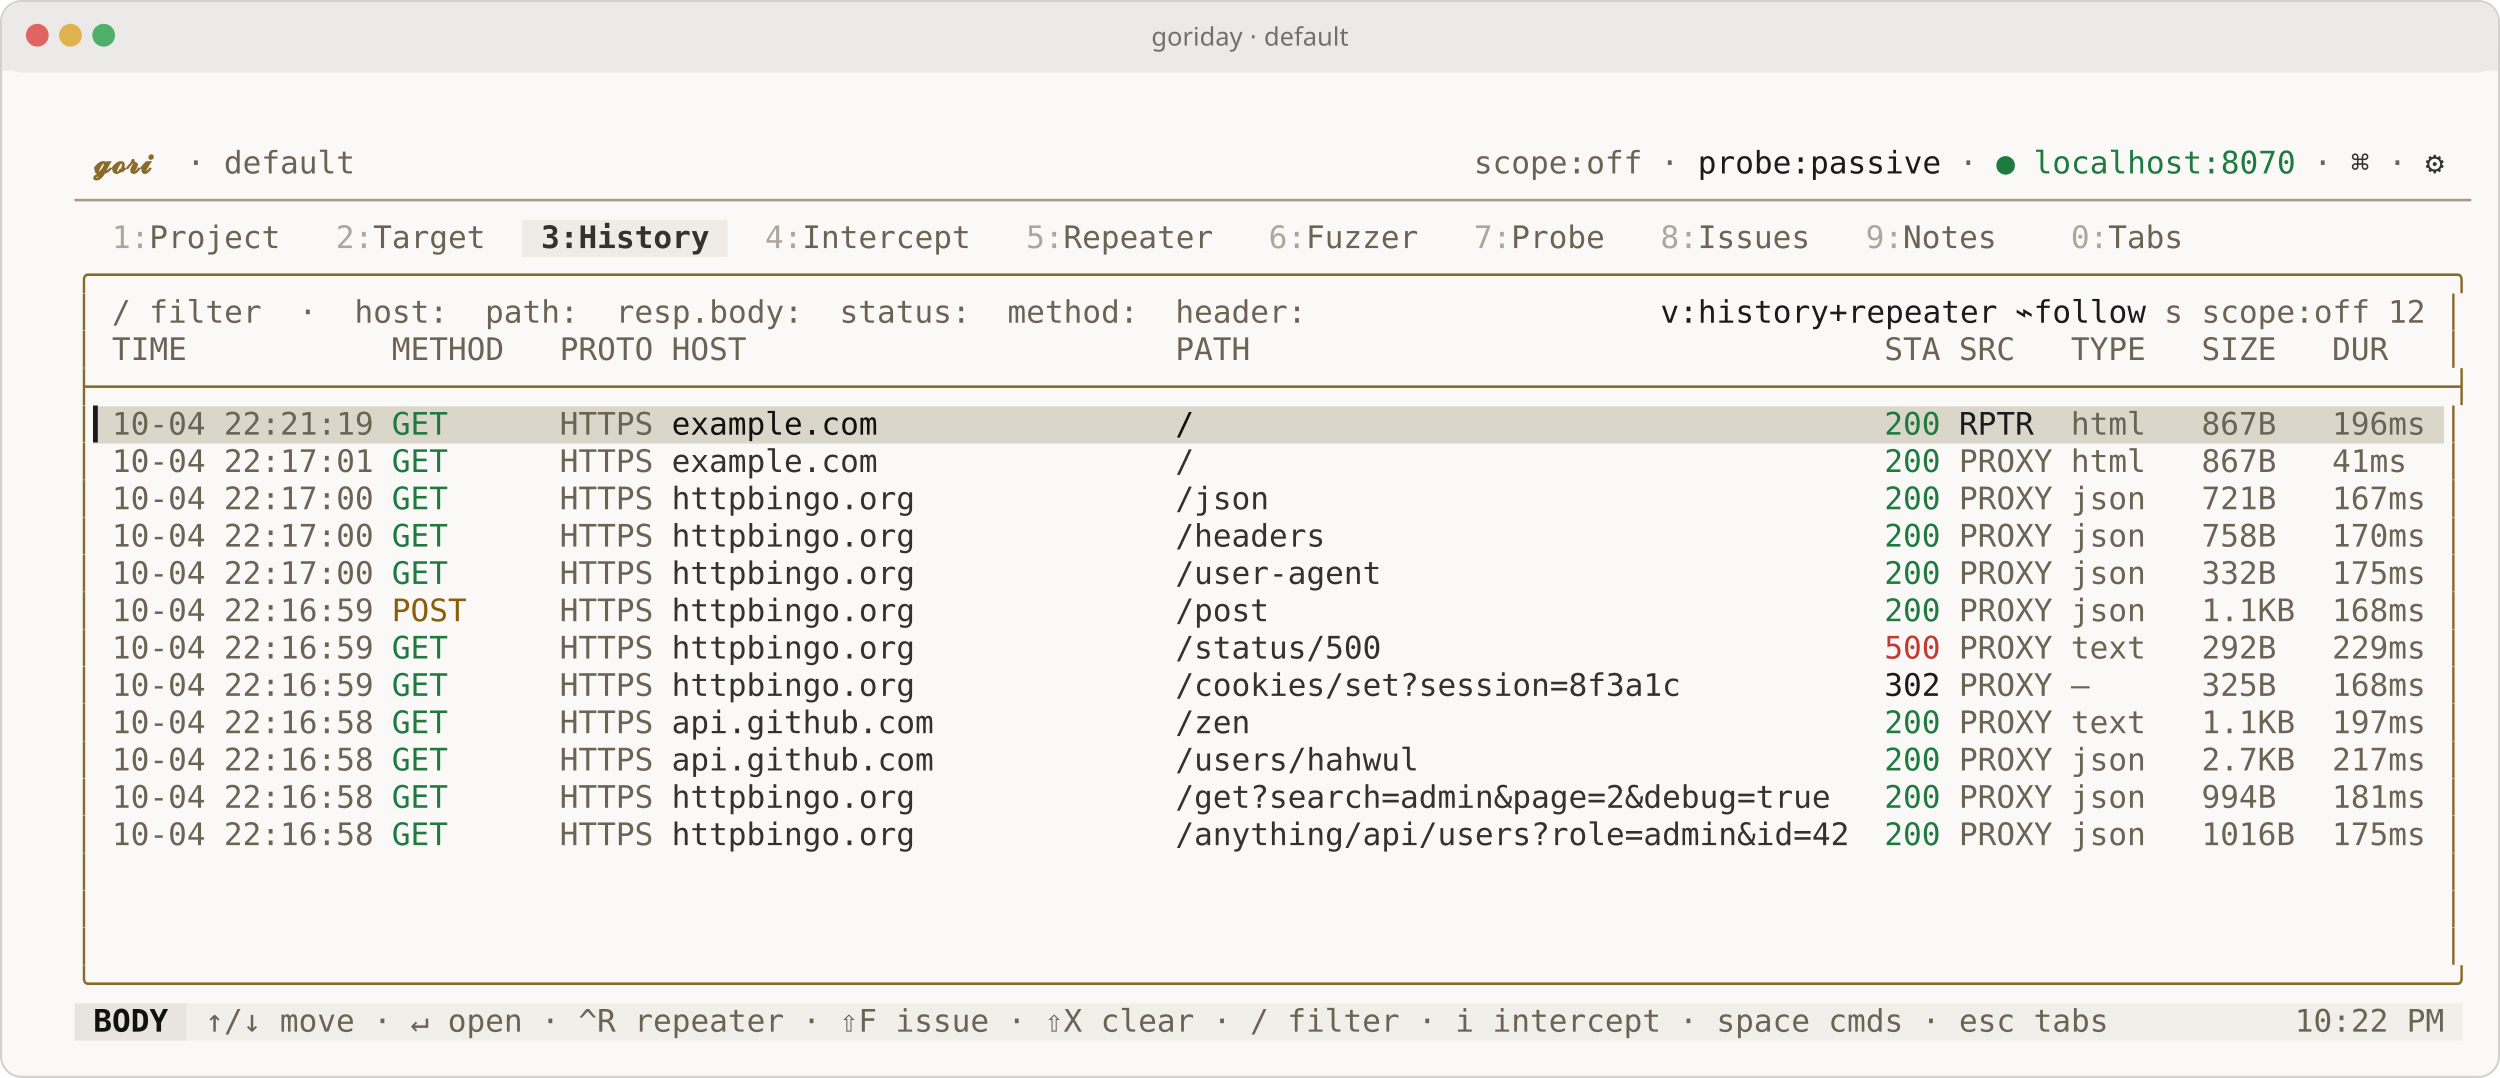
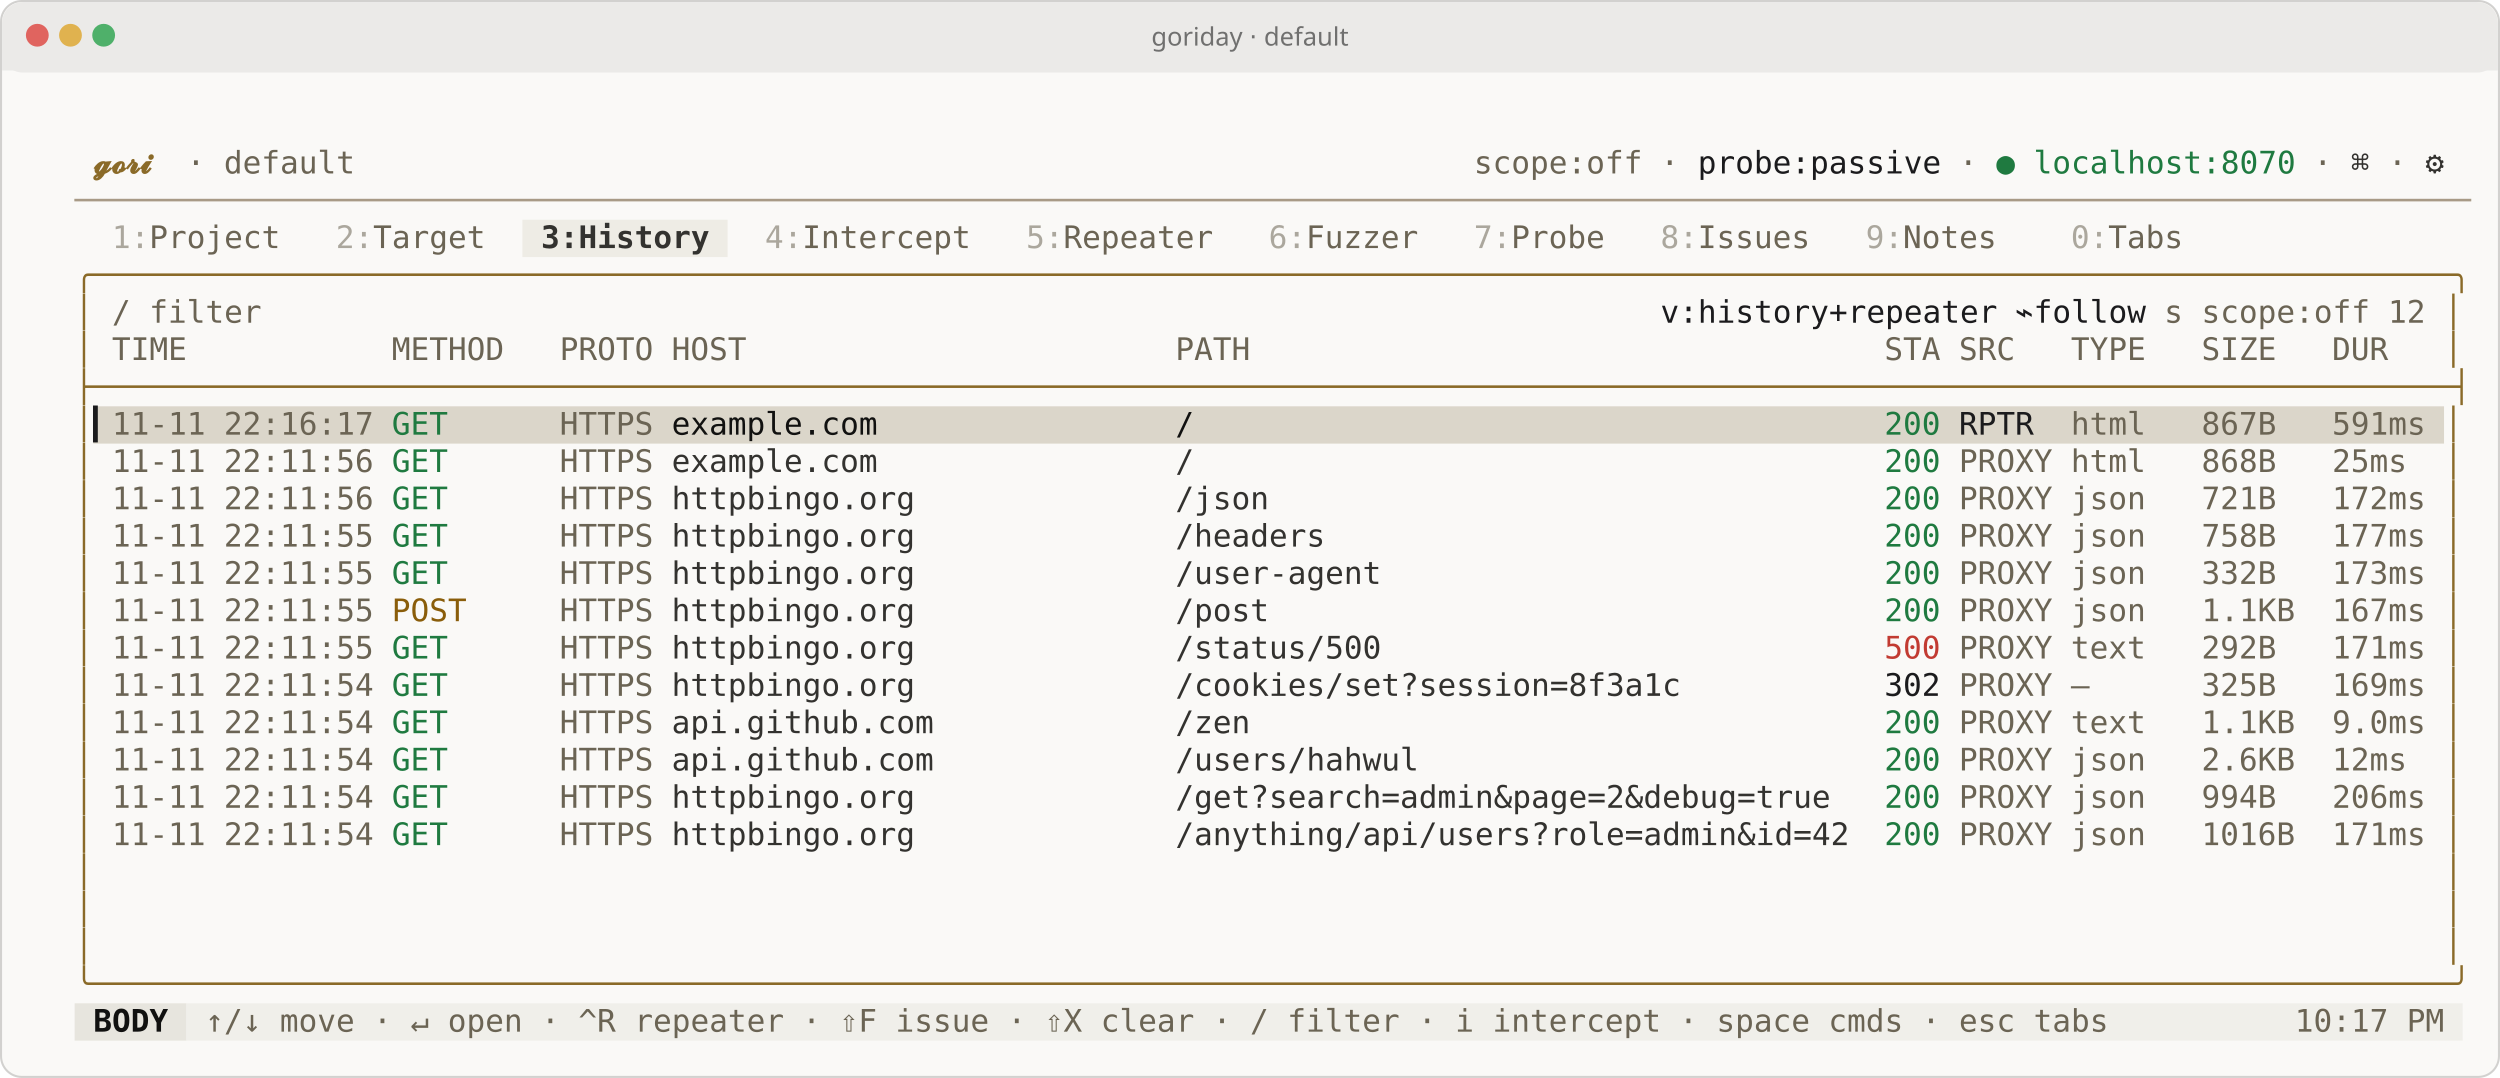
<svg xmlns="http://www.w3.org/2000/svg" width="1206" height="520" viewBox="0 0 1206.0 520.0" font-family="ui-monospace,'SF Mono','JetBrains Mono',Menlo,Consolas,monospace" font-size="15.0px" role="img" aria-label="goriday · default">
  <rect x="0.5" y="0.5" width="1205.0" height="519.0" rx="10" ry="10" fill="#faf9f7" stroke="#d2d1cf" stroke-width="1" />
  <rect x="1" y="1" width="1204.0" height="34.0" rx="10" ry="10" fill="#ebeae8" />
  <rect x="1" y="24.0" width="1204.0" height="10" fill="#ebeae8" />
  <circle cx="18.0" cy="17.0" r="5.5" fill="#e0645f" />
  <circle cx="34.0" cy="17.0" r="5.5" fill="#e0b24f" />
  <circle cx="50.0" cy="17.0" r="5.5" fill="#4fb06a" />
  <text x="603.0" y="22.0" text-anchor="middle" fill="#70706f" font-family="'Apple Symbols','Segoe UI Symbol','Cambria Math','STIX Two Math','Noto Sans Math','DejaVu Sans',ui-monospace,'SF Mono','JetBrains Mono',Menlo,Consolas,monospace" font-size="12.3px">goriday · default</text>
  <rect x="252.00" y="106.00" width="99.00" height="18.00" fill="#eeece5" />
  <rect x="45.00" y="196.00" width="1134.00" height="18.00" fill="#dbd6ca" />
  <rect x="36.00" y="484.00" width="54.00" height="18.00" fill="#e7e5de" />
  <rect x="90.00" y="484.00" width="1098.00" height="18.00" fill="#f0efea" />
  <text x="45.00" y="83.68" textLength="36.00" lengthAdjust="spacingAndGlyphs" fill="#8a6a28" font-weight="700" xml:space="preserve">𝓰𝓸𝓻𝓲</text>
  <text x="90.00" y="83.68" textLength="9.00" lengthAdjust="spacingAndGlyphs" fill="#6b6454" xml:space="preserve">·</text>
  <text x="108.00" y="83.68" textLength="63.00" lengthAdjust="spacingAndGlyphs" fill="#6b6454" xml:space="preserve">default</text>
  <text x="711.00" y="83.68" textLength="81.00" lengthAdjust="spacingAndGlyphs" fill="#6b6454" xml:space="preserve">scope:off</text>
  <text x="801.00" y="83.68" textLength="9.00" lengthAdjust="spacingAndGlyphs" fill="#6b6454" xml:space="preserve">·</text>
  <text x="819.00" y="83.68" textLength="117.00" lengthAdjust="spacingAndGlyphs" fill="#1b1b1d" xml:space="preserve">probe:passive</text>
  <text x="945.00" y="83.68" textLength="9.00" lengthAdjust="spacingAndGlyphs" fill="#6b6454" xml:space="preserve">·</text>
  <text x="963.00" y="83.68" textLength="9.00" lengthAdjust="spacingAndGlyphs" fill="#1f7a40" xml:space="preserve">●</text>
  <text x="981.00" y="83.68" textLength="126.00" lengthAdjust="spacingAndGlyphs" fill="#1f7a40" xml:space="preserve">localhost:8070</text>
  <text x="1116.00" y="83.68" textLength="9.00" lengthAdjust="spacingAndGlyphs" fill="#6b6454" xml:space="preserve">·</text>
  <text x="1134.00" y="83.68" textLength="9.00" lengthAdjust="spacingAndGlyphs" fill="#33322f" xml:space="preserve">⌘</text>
  <text x="1152.00" y="83.68" textLength="9.00" lengthAdjust="spacingAndGlyphs" fill="#6b6454" xml:space="preserve">·</text>
  <text x="1170.00" y="83.68" textLength="9.00" lengthAdjust="spacingAndGlyphs" fill="#33322f" xml:space="preserve">⚙</text>
  <text x="36.00" y="101.68" textLength="1152.00" lengthAdjust="spacingAndGlyphs" fill="#a89a86" xml:space="preserve">────────────────────────────────────────────────────────────────────────────────────────────────────────────────────────────────</text>
  <text x="54.00" y="119.68" textLength="18.00" lengthAdjust="spacingAndGlyphs" fill="#aba79d" xml:space="preserve">1:</text>
  <text x="72.00" y="119.68" textLength="63.00" lengthAdjust="spacingAndGlyphs" fill="#6b6454" xml:space="preserve">Project</text>
  <text x="162.00" y="119.68" textLength="18.00" lengthAdjust="spacingAndGlyphs" fill="#aba79d" xml:space="preserve">2:</text>
  <text x="180.00" y="119.68" textLength="54.00" lengthAdjust="spacingAndGlyphs" fill="#6b6454" xml:space="preserve">Target</text>
  <text x="261.00" y="119.68" textLength="81.00" lengthAdjust="spacingAndGlyphs" fill="#33322f" font-weight="700" xml:space="preserve">3:History</text>
  <text x="369.00" y="119.68" textLength="18.00" lengthAdjust="spacingAndGlyphs" fill="#aba79d" xml:space="preserve">4:</text>
  <text x="387.00" y="119.68" textLength="81.00" lengthAdjust="spacingAndGlyphs" fill="#6b6454" xml:space="preserve">Intercept</text>
  <text x="495.00" y="119.68" textLength="18.00" lengthAdjust="spacingAndGlyphs" fill="#aba79d" xml:space="preserve">5:</text>
  <text x="513.00" y="119.68" textLength="72.00" lengthAdjust="spacingAndGlyphs" fill="#6b6454" xml:space="preserve">Repeater</text>
  <text x="612.00" y="119.68" textLength="18.00" lengthAdjust="spacingAndGlyphs" fill="#aba79d" xml:space="preserve">6:</text>
  <text x="630.00" y="119.68" textLength="54.00" lengthAdjust="spacingAndGlyphs" fill="#6b6454" xml:space="preserve">Fuzzer</text>
  <text x="711.00" y="119.68" textLength="18.00" lengthAdjust="spacingAndGlyphs" fill="#aba79d" xml:space="preserve">7:</text>
  <text x="729.00" y="119.68" textLength="45.00" lengthAdjust="spacingAndGlyphs" fill="#6b6454" xml:space="preserve">Probe</text>
  <text x="801.00" y="119.68" textLength="18.00" lengthAdjust="spacingAndGlyphs" fill="#aba79d" xml:space="preserve">8:</text>
  <text x="819.00" y="119.68" textLength="54.00" lengthAdjust="spacingAndGlyphs" fill="#6b6454" xml:space="preserve">Issues</text>
  <text x="900.00" y="119.68" textLength="18.00" lengthAdjust="spacingAndGlyphs" fill="#aba79d" xml:space="preserve">9:</text>
  <text x="918.00" y="119.68" textLength="45.00" lengthAdjust="spacingAndGlyphs" fill="#6b6454" xml:space="preserve">Notes</text>
  <text x="999.00" y="119.68" textLength="18.00" lengthAdjust="spacingAndGlyphs" fill="#aba79d" xml:space="preserve">0:</text>
  <text x="1017.00" y="119.68" textLength="36.00" lengthAdjust="spacingAndGlyphs" fill="#6b6454" xml:space="preserve">Tabs</text>
  <text x="36.00" y="137.68" textLength="1152.00" lengthAdjust="spacingAndGlyphs" fill="#8a6a28" xml:space="preserve">╭──────────────────────────────────────────────────────────────────────────────────────────────────────────────────────────────╮</text>
  <text x="36.00" y="155.68" textLength="9.00" lengthAdjust="spacingAndGlyphs" fill="#8a6a28" xml:space="preserve">│</text>
  <text x="54.00" y="155.68" textLength="9.00" lengthAdjust="spacingAndGlyphs" fill="#6b6454" xml:space="preserve">/</text>
  <text x="72.00" y="155.68" textLength="54.00" lengthAdjust="spacingAndGlyphs" fill="#6b6454" xml:space="preserve">filter</text>
-   <text x="144.00" y="155.68" textLength="9.00" lengthAdjust="spacingAndGlyphs" fill="#6b6454" xml:space="preserve">·</text>
-   <text x="171.00" y="155.68" textLength="45.00" lengthAdjust="spacingAndGlyphs" fill="#6b6454" xml:space="preserve">host:</text>
-   <text x="234.00" y="155.68" textLength="45.00" lengthAdjust="spacingAndGlyphs" fill="#6b6454" xml:space="preserve">path:</text>
-   <text x="297.00" y="155.68" textLength="90.00" lengthAdjust="spacingAndGlyphs" fill="#6b6454" xml:space="preserve">resp.body:</text>
-   <text x="405.00" y="155.68" textLength="63.00" lengthAdjust="spacingAndGlyphs" fill="#6b6454" xml:space="preserve">status:</text>
-   <text x="486.00" y="155.68" textLength="63.00" lengthAdjust="spacingAndGlyphs" fill="#6b6454" xml:space="preserve">method:</text>
-   <text x="567.00" y="155.68" textLength="63.00" lengthAdjust="spacingAndGlyphs" fill="#6b6454" xml:space="preserve">header:</text>
  <text x="801.00" y="155.68" textLength="162.00" lengthAdjust="spacingAndGlyphs" fill="#1b1b1d" xml:space="preserve">v:history+repeater</text>
  <text x="972.00" y="155.68" textLength="63.00" lengthAdjust="spacingAndGlyphs" fill="#1b1b1d" xml:space="preserve">⌁follow</text>
  <text x="1044.00" y="155.68" textLength="9.00" lengthAdjust="spacingAndGlyphs" fill="#6b6454" xml:space="preserve">s</text>
  <text x="1062.00" y="155.68" textLength="81.00" lengthAdjust="spacingAndGlyphs" fill="#6b6454" xml:space="preserve">scope:off</text>
  <text x="1152.00" y="155.68" textLength="18.00" lengthAdjust="spacingAndGlyphs" fill="#6b6454" xml:space="preserve">12</text>
  <text x="1179.00" y="155.68" textLength="9.00" lengthAdjust="spacingAndGlyphs" fill="#8a6a28" xml:space="preserve">│</text>
  <text x="36.00" y="173.68" textLength="9.00" lengthAdjust="spacingAndGlyphs" fill="#8a6a28" xml:space="preserve">│</text>
  <text x="54.00" y="173.68" textLength="36.00" lengthAdjust="spacingAndGlyphs" fill="#6b6454" xml:space="preserve">TIME</text>
  <text x="189.00" y="173.68" textLength="54.00" lengthAdjust="spacingAndGlyphs" fill="#6b6454" xml:space="preserve">METHOD</text>
  <text x="270.00" y="173.68" textLength="45.00" lengthAdjust="spacingAndGlyphs" fill="#6b6454" xml:space="preserve">PROTO</text>
  <text x="324.00" y="173.68" textLength="36.00" lengthAdjust="spacingAndGlyphs" fill="#6b6454" xml:space="preserve">HOST</text>
  <text x="567.00" y="173.68" textLength="36.00" lengthAdjust="spacingAndGlyphs" fill="#6b6454" xml:space="preserve">PATH</text>
  <text x="909.00" y="173.68" textLength="27.00" lengthAdjust="spacingAndGlyphs" fill="#6b6454" xml:space="preserve">STA</text>
  <text x="945.00" y="173.68" textLength="27.00" lengthAdjust="spacingAndGlyphs" fill="#6b6454" xml:space="preserve">SRC</text>
  <text x="999.00" y="173.68" textLength="36.00" lengthAdjust="spacingAndGlyphs" fill="#6b6454" xml:space="preserve">TYPE</text>
  <text x="1062.00" y="173.68" textLength="36.00" lengthAdjust="spacingAndGlyphs" fill="#6b6454" xml:space="preserve">SIZE</text>
  <text x="1125.00" y="173.68" textLength="27.00" lengthAdjust="spacingAndGlyphs" fill="#6b6454" xml:space="preserve">DUR</text>
  <text x="1179.00" y="173.68" textLength="9.00" lengthAdjust="spacingAndGlyphs" fill="#8a6a28" xml:space="preserve">│</text>
  <text x="36.00" y="191.68" textLength="1152.00" lengthAdjust="spacingAndGlyphs" fill="#8a6a28" xml:space="preserve">├──────────────────────────────────────────────────────────────────────────────────────────────────────────────────────────────┤</text>
  <text x="36.00" y="209.68" textLength="9.00" lengthAdjust="spacingAndGlyphs" fill="#8a6a28" xml:space="preserve">│</text>
  <text x="45.00" y="209.68" textLength="9.00" lengthAdjust="spacingAndGlyphs" fill="#1b1b1d" xml:space="preserve">▎</text>
-   <text x="54.00" y="209.68" textLength="45.00" lengthAdjust="spacingAndGlyphs" fill="#6b6454" xml:space="preserve">10-04</text>
-   <text x="108.00" y="209.68" textLength="72.00" lengthAdjust="spacingAndGlyphs" fill="#6b6454" xml:space="preserve">22:21:19</text>
+   <text x="54.00" y="209.68" textLength="45.00" lengthAdjust="spacingAndGlyphs" fill="#6b6454" xml:space="preserve">11-11</text>
+   <text x="108.00" y="209.68" textLength="72.00" lengthAdjust="spacingAndGlyphs" fill="#6b6454" xml:space="preserve">22:16:17</text>
  <text x="189.00" y="209.68" textLength="27.00" lengthAdjust="spacingAndGlyphs" fill="#1f7a40" xml:space="preserve">GET</text>
  <text x="270.00" y="209.68" textLength="45.00" lengthAdjust="spacingAndGlyphs" fill="#6b6454" xml:space="preserve">HTTPS</text>
  <text x="324.00" y="209.68" textLength="99.00" lengthAdjust="spacingAndGlyphs" fill="#111110" xml:space="preserve">example.com</text>
  <text x="567.00" y="209.68" textLength="9.00" lengthAdjust="spacingAndGlyphs" fill="#111110" xml:space="preserve">/</text>
  <text x="909.00" y="209.68" textLength="27.00" lengthAdjust="spacingAndGlyphs" fill="#1f7a40" xml:space="preserve">200</text>
  <text x="945.00" y="209.68" textLength="36.00" lengthAdjust="spacingAndGlyphs" fill="#1b1b1d" xml:space="preserve">RPTR</text>
  <text x="999.00" y="209.68" textLength="36.00" lengthAdjust="spacingAndGlyphs" fill="#6b6454" xml:space="preserve">html</text>
  <text x="1062.00" y="209.68" textLength="36.00" lengthAdjust="spacingAndGlyphs" fill="#6b6454" xml:space="preserve">867B</text>
-   <text x="1125.00" y="209.68" textLength="45.00" lengthAdjust="spacingAndGlyphs" fill="#6b6454" xml:space="preserve">196ms</text>
+   <text x="1125.00" y="209.68" textLength="45.00" lengthAdjust="spacingAndGlyphs" fill="#6b6454" xml:space="preserve">591ms</text>
  <text x="1179.00" y="209.68" textLength="9.00" lengthAdjust="spacingAndGlyphs" fill="#8a6a28" xml:space="preserve">│</text>
  <text x="36.00" y="227.68" textLength="9.00" lengthAdjust="spacingAndGlyphs" fill="#8a6a28" xml:space="preserve">│</text>
-   <text x="54.00" y="227.68" textLength="45.00" lengthAdjust="spacingAndGlyphs" fill="#6b6454" xml:space="preserve">10-04</text>
-   <text x="108.00" y="227.68" textLength="72.00" lengthAdjust="spacingAndGlyphs" fill="#6b6454" xml:space="preserve">22:17:01</text>
+   <text x="54.00" y="227.68" textLength="45.00" lengthAdjust="spacingAndGlyphs" fill="#6b6454" xml:space="preserve">11-11</text>
+   <text x="108.00" y="227.68" textLength="72.00" lengthAdjust="spacingAndGlyphs" fill="#6b6454" xml:space="preserve">22:11:56</text>
  <text x="189.00" y="227.68" textLength="27.00" lengthAdjust="spacingAndGlyphs" fill="#1f7a40" xml:space="preserve">GET</text>
  <text x="270.00" y="227.68" textLength="45.00" lengthAdjust="spacingAndGlyphs" fill="#6b6454" xml:space="preserve">HTTPS</text>
  <text x="324.00" y="227.68" textLength="99.00" lengthAdjust="spacingAndGlyphs" fill="#33322f" xml:space="preserve">example.com</text>
  <text x="567.00" y="227.68" textLength="9.00" lengthAdjust="spacingAndGlyphs" fill="#33322f" xml:space="preserve">/</text>
  <text x="909.00" y="227.68" textLength="27.00" lengthAdjust="spacingAndGlyphs" fill="#1f7a40" xml:space="preserve">200</text>
  <text x="945.00" y="227.68" textLength="45.00" lengthAdjust="spacingAndGlyphs" fill="#6b6454" xml:space="preserve">PROXY</text>
  <text x="999.00" y="227.68" textLength="36.00" lengthAdjust="spacingAndGlyphs" fill="#6b6454" xml:space="preserve">html</text>
-   <text x="1062.00" y="227.68" textLength="36.00" lengthAdjust="spacingAndGlyphs" fill="#6b6454" xml:space="preserve">867B</text>
-   <text x="1125.00" y="227.68" textLength="36.00" lengthAdjust="spacingAndGlyphs" fill="#6b6454" xml:space="preserve">41ms</text>
+   <text x="1062.00" y="227.68" textLength="36.00" lengthAdjust="spacingAndGlyphs" fill="#6b6454" xml:space="preserve">868B</text>
+   <text x="1125.00" y="227.68" textLength="36.00" lengthAdjust="spacingAndGlyphs" fill="#6b6454" xml:space="preserve">25ms</text>
  <text x="1179.00" y="227.68" textLength="9.00" lengthAdjust="spacingAndGlyphs" fill="#8a6a28" xml:space="preserve">│</text>
  <text x="36.00" y="245.68" textLength="9.00" lengthAdjust="spacingAndGlyphs" fill="#8a6a28" xml:space="preserve">│</text>
-   <text x="54.00" y="245.68" textLength="45.00" lengthAdjust="spacingAndGlyphs" fill="#6b6454" xml:space="preserve">10-04</text>
-   <text x="108.00" y="245.68" textLength="72.00" lengthAdjust="spacingAndGlyphs" fill="#6b6454" xml:space="preserve">22:17:00</text>
+   <text x="54.00" y="245.68" textLength="45.00" lengthAdjust="spacingAndGlyphs" fill="#6b6454" xml:space="preserve">11-11</text>
+   <text x="108.00" y="245.68" textLength="72.00" lengthAdjust="spacingAndGlyphs" fill="#6b6454" xml:space="preserve">22:11:56</text>
  <text x="189.00" y="245.68" textLength="27.00" lengthAdjust="spacingAndGlyphs" fill="#1f7a40" xml:space="preserve">GET</text>
  <text x="270.00" y="245.68" textLength="45.00" lengthAdjust="spacingAndGlyphs" fill="#6b6454" xml:space="preserve">HTTPS</text>
  <text x="324.00" y="245.68" textLength="117.00" lengthAdjust="spacingAndGlyphs" fill="#33322f" xml:space="preserve">httpbingo.org</text>
  <text x="567.00" y="245.68" textLength="45.00" lengthAdjust="spacingAndGlyphs" fill="#33322f" xml:space="preserve">/json</text>
  <text x="909.00" y="245.68" textLength="27.00" lengthAdjust="spacingAndGlyphs" fill="#1f7a40" xml:space="preserve">200</text>
  <text x="945.00" y="245.68" textLength="45.00" lengthAdjust="spacingAndGlyphs" fill="#6b6454" xml:space="preserve">PROXY</text>
  <text x="999.00" y="245.68" textLength="36.00" lengthAdjust="spacingAndGlyphs" fill="#6b6454" xml:space="preserve">json</text>
  <text x="1062.00" y="245.68" textLength="36.00" lengthAdjust="spacingAndGlyphs" fill="#6b6454" xml:space="preserve">721B</text>
-   <text x="1125.00" y="245.68" textLength="45.00" lengthAdjust="spacingAndGlyphs" fill="#6b6454" xml:space="preserve">167ms</text>
+   <text x="1125.00" y="245.68" textLength="45.00" lengthAdjust="spacingAndGlyphs" fill="#6b6454" xml:space="preserve">172ms</text>
  <text x="1179.00" y="245.68" textLength="9.00" lengthAdjust="spacingAndGlyphs" fill="#8a6a28" xml:space="preserve">│</text>
  <text x="36.00" y="263.68" textLength="9.00" lengthAdjust="spacingAndGlyphs" fill="#8a6a28" xml:space="preserve">│</text>
-   <text x="54.00" y="263.68" textLength="45.00" lengthAdjust="spacingAndGlyphs" fill="#6b6454" xml:space="preserve">10-04</text>
-   <text x="108.00" y="263.68" textLength="72.00" lengthAdjust="spacingAndGlyphs" fill="#6b6454" xml:space="preserve">22:17:00</text>
+   <text x="54.00" y="263.68" textLength="45.00" lengthAdjust="spacingAndGlyphs" fill="#6b6454" xml:space="preserve">11-11</text>
+   <text x="108.00" y="263.68" textLength="72.00" lengthAdjust="spacingAndGlyphs" fill="#6b6454" xml:space="preserve">22:11:55</text>
  <text x="189.00" y="263.68" textLength="27.00" lengthAdjust="spacingAndGlyphs" fill="#1f7a40" xml:space="preserve">GET</text>
  <text x="270.00" y="263.68" textLength="45.00" lengthAdjust="spacingAndGlyphs" fill="#6b6454" xml:space="preserve">HTTPS</text>
  <text x="324.00" y="263.68" textLength="117.00" lengthAdjust="spacingAndGlyphs" fill="#33322f" xml:space="preserve">httpbingo.org</text>
  <text x="567.00" y="263.68" textLength="72.00" lengthAdjust="spacingAndGlyphs" fill="#33322f" xml:space="preserve">/headers</text>
  <text x="909.00" y="263.68" textLength="27.00" lengthAdjust="spacingAndGlyphs" fill="#1f7a40" xml:space="preserve">200</text>
  <text x="945.00" y="263.68" textLength="45.00" lengthAdjust="spacingAndGlyphs" fill="#6b6454" xml:space="preserve">PROXY</text>
  <text x="999.00" y="263.68" textLength="36.00" lengthAdjust="spacingAndGlyphs" fill="#6b6454" xml:space="preserve">json</text>
  <text x="1062.00" y="263.68" textLength="36.00" lengthAdjust="spacingAndGlyphs" fill="#6b6454" xml:space="preserve">758B</text>
-   <text x="1125.00" y="263.68" textLength="45.00" lengthAdjust="spacingAndGlyphs" fill="#6b6454" xml:space="preserve">170ms</text>
+   <text x="1125.00" y="263.68" textLength="45.00" lengthAdjust="spacingAndGlyphs" fill="#6b6454" xml:space="preserve">177ms</text>
  <text x="1179.00" y="263.68" textLength="9.00" lengthAdjust="spacingAndGlyphs" fill="#8a6a28" xml:space="preserve">│</text>
  <text x="36.00" y="281.68" textLength="9.00" lengthAdjust="spacingAndGlyphs" fill="#8a6a28" xml:space="preserve">│</text>
-   <text x="54.00" y="281.68" textLength="45.00" lengthAdjust="spacingAndGlyphs" fill="#6b6454" xml:space="preserve">10-04</text>
-   <text x="108.00" y="281.68" textLength="72.00" lengthAdjust="spacingAndGlyphs" fill="#6b6454" xml:space="preserve">22:17:00</text>
+   <text x="54.00" y="281.68" textLength="45.00" lengthAdjust="spacingAndGlyphs" fill="#6b6454" xml:space="preserve">11-11</text>
+   <text x="108.00" y="281.68" textLength="72.00" lengthAdjust="spacingAndGlyphs" fill="#6b6454" xml:space="preserve">22:11:55</text>
  <text x="189.00" y="281.68" textLength="27.00" lengthAdjust="spacingAndGlyphs" fill="#1f7a40" xml:space="preserve">GET</text>
  <text x="270.00" y="281.68" textLength="45.00" lengthAdjust="spacingAndGlyphs" fill="#6b6454" xml:space="preserve">HTTPS</text>
  <text x="324.00" y="281.68" textLength="117.00" lengthAdjust="spacingAndGlyphs" fill="#33322f" xml:space="preserve">httpbingo.org</text>
  <text x="567.00" y="281.68" textLength="99.00" lengthAdjust="spacingAndGlyphs" fill="#33322f" xml:space="preserve">/user-agent</text>
  <text x="909.00" y="281.68" textLength="27.00" lengthAdjust="spacingAndGlyphs" fill="#1f7a40" xml:space="preserve">200</text>
  <text x="945.00" y="281.68" textLength="45.00" lengthAdjust="spacingAndGlyphs" fill="#6b6454" xml:space="preserve">PROXY</text>
  <text x="999.00" y="281.68" textLength="36.00" lengthAdjust="spacingAndGlyphs" fill="#6b6454" xml:space="preserve">json</text>
  <text x="1062.00" y="281.68" textLength="36.00" lengthAdjust="spacingAndGlyphs" fill="#6b6454" xml:space="preserve">332B</text>
-   <text x="1125.00" y="281.68" textLength="45.00" lengthAdjust="spacingAndGlyphs" fill="#6b6454" xml:space="preserve">175ms</text>
+   <text x="1125.00" y="281.68" textLength="45.00" lengthAdjust="spacingAndGlyphs" fill="#6b6454" xml:space="preserve">173ms</text>
  <text x="1179.00" y="281.68" textLength="9.00" lengthAdjust="spacingAndGlyphs" fill="#8a6a28" xml:space="preserve">│</text>
  <text x="36.00" y="299.68" textLength="9.00" lengthAdjust="spacingAndGlyphs" fill="#8a6a28" xml:space="preserve">│</text>
-   <text x="54.00" y="299.68" textLength="45.00" lengthAdjust="spacingAndGlyphs" fill="#6b6454" xml:space="preserve">10-04</text>
-   <text x="108.00" y="299.68" textLength="72.00" lengthAdjust="spacingAndGlyphs" fill="#6b6454" xml:space="preserve">22:16:59</text>
+   <text x="54.00" y="299.68" textLength="45.00" lengthAdjust="spacingAndGlyphs" fill="#6b6454" xml:space="preserve">11-11</text>
+   <text x="108.00" y="299.68" textLength="72.00" lengthAdjust="spacingAndGlyphs" fill="#6b6454" xml:space="preserve">22:11:55</text>
  <text x="189.00" y="299.68" textLength="36.00" lengthAdjust="spacingAndGlyphs" fill="#8a5d0a" xml:space="preserve">POST</text>
  <text x="270.00" y="299.68" textLength="45.00" lengthAdjust="spacingAndGlyphs" fill="#6b6454" xml:space="preserve">HTTPS</text>
  <text x="324.00" y="299.68" textLength="117.00" lengthAdjust="spacingAndGlyphs" fill="#33322f" xml:space="preserve">httpbingo.org</text>
  <text x="567.00" y="299.68" textLength="45.00" lengthAdjust="spacingAndGlyphs" fill="#33322f" xml:space="preserve">/post</text>
  <text x="909.00" y="299.68" textLength="27.00" lengthAdjust="spacingAndGlyphs" fill="#1f7a40" xml:space="preserve">200</text>
  <text x="945.00" y="299.68" textLength="45.00" lengthAdjust="spacingAndGlyphs" fill="#6b6454" xml:space="preserve">PROXY</text>
  <text x="999.00" y="299.68" textLength="36.00" lengthAdjust="spacingAndGlyphs" fill="#6b6454" xml:space="preserve">json</text>
  <text x="1062.00" y="299.68" textLength="45.00" lengthAdjust="spacingAndGlyphs" fill="#6b6454" xml:space="preserve">1.1KB</text>
-   <text x="1125.00" y="299.68" textLength="45.00" lengthAdjust="spacingAndGlyphs" fill="#6b6454" xml:space="preserve">168ms</text>
+   <text x="1125.00" y="299.68" textLength="45.00" lengthAdjust="spacingAndGlyphs" fill="#6b6454" xml:space="preserve">167ms</text>
  <text x="1179.00" y="299.68" textLength="9.00" lengthAdjust="spacingAndGlyphs" fill="#8a6a28" xml:space="preserve">│</text>
  <text x="36.00" y="317.68" textLength="9.00" lengthAdjust="spacingAndGlyphs" fill="#8a6a28" xml:space="preserve">│</text>
-   <text x="54.00" y="317.68" textLength="45.00" lengthAdjust="spacingAndGlyphs" fill="#6b6454" xml:space="preserve">10-04</text>
-   <text x="108.00" y="317.68" textLength="72.00" lengthAdjust="spacingAndGlyphs" fill="#6b6454" xml:space="preserve">22:16:59</text>
+   <text x="54.00" y="317.68" textLength="45.00" lengthAdjust="spacingAndGlyphs" fill="#6b6454" xml:space="preserve">11-11</text>
+   <text x="108.00" y="317.68" textLength="72.00" lengthAdjust="spacingAndGlyphs" fill="#6b6454" xml:space="preserve">22:11:55</text>
  <text x="189.00" y="317.68" textLength="27.00" lengthAdjust="spacingAndGlyphs" fill="#1f7a40" xml:space="preserve">GET</text>
  <text x="270.00" y="317.68" textLength="45.00" lengthAdjust="spacingAndGlyphs" fill="#6b6454" xml:space="preserve">HTTPS</text>
  <text x="324.00" y="317.68" textLength="117.00" lengthAdjust="spacingAndGlyphs" fill="#33322f" xml:space="preserve">httpbingo.org</text>
  <text x="567.00" y="317.68" textLength="99.00" lengthAdjust="spacingAndGlyphs" fill="#33322f" xml:space="preserve">/status/500</text>
  <text x="909.00" y="317.68" textLength="27.00" lengthAdjust="spacingAndGlyphs" fill="#c23b32" xml:space="preserve">500</text>
  <text x="945.00" y="317.68" textLength="45.00" lengthAdjust="spacingAndGlyphs" fill="#6b6454" xml:space="preserve">PROXY</text>
  <text x="999.00" y="317.68" textLength="36.00" lengthAdjust="spacingAndGlyphs" fill="#6b6454" xml:space="preserve">text</text>
  <text x="1062.00" y="317.68" textLength="36.00" lengthAdjust="spacingAndGlyphs" fill="#6b6454" xml:space="preserve">292B</text>
-   <text x="1125.00" y="317.68" textLength="45.00" lengthAdjust="spacingAndGlyphs" fill="#6b6454" xml:space="preserve">229ms</text>
+   <text x="1125.00" y="317.68" textLength="45.00" lengthAdjust="spacingAndGlyphs" fill="#6b6454" xml:space="preserve">171ms</text>
  <text x="1179.00" y="317.68" textLength="9.00" lengthAdjust="spacingAndGlyphs" fill="#8a6a28" xml:space="preserve">│</text>
  <text x="36.00" y="335.68" textLength="9.00" lengthAdjust="spacingAndGlyphs" fill="#8a6a28" xml:space="preserve">│</text>
-   <text x="54.00" y="335.68" textLength="45.00" lengthAdjust="spacingAndGlyphs" fill="#6b6454" xml:space="preserve">10-04</text>
-   <text x="108.00" y="335.68" textLength="72.00" lengthAdjust="spacingAndGlyphs" fill="#6b6454" xml:space="preserve">22:16:59</text>
+   <text x="54.00" y="335.68" textLength="45.00" lengthAdjust="spacingAndGlyphs" fill="#6b6454" xml:space="preserve">11-11</text>
+   <text x="108.00" y="335.68" textLength="72.00" lengthAdjust="spacingAndGlyphs" fill="#6b6454" xml:space="preserve">22:11:54</text>
  <text x="189.00" y="335.68" textLength="27.00" lengthAdjust="spacingAndGlyphs" fill="#1f7a40" xml:space="preserve">GET</text>
  <text x="270.00" y="335.68" textLength="45.00" lengthAdjust="spacingAndGlyphs" fill="#6b6454" xml:space="preserve">HTTPS</text>
  <text x="324.00" y="335.68" textLength="117.00" lengthAdjust="spacingAndGlyphs" fill="#33322f" xml:space="preserve">httpbingo.org</text>
  <text x="567.00" y="335.68" textLength="243.00" lengthAdjust="spacingAndGlyphs" fill="#33322f" xml:space="preserve">/cookies/set?session=8f3a1c</text>
  <text x="909.00" y="335.68" textLength="27.00" lengthAdjust="spacingAndGlyphs" fill="#1b1b1d" xml:space="preserve">302</text>
  <text x="945.00" y="335.68" textLength="45.00" lengthAdjust="spacingAndGlyphs" fill="#6b6454" xml:space="preserve">PROXY</text>
  <text x="999.00" y="335.68" textLength="9.00" lengthAdjust="spacingAndGlyphs" fill="#6b6454" xml:space="preserve">—</text>
  <text x="1062.00" y="335.68" textLength="36.00" lengthAdjust="spacingAndGlyphs" fill="#6b6454" xml:space="preserve">325B</text>
-   <text x="1125.00" y="335.68" textLength="45.00" lengthAdjust="spacingAndGlyphs" fill="#6b6454" xml:space="preserve">168ms</text>
+   <text x="1125.00" y="335.68" textLength="45.00" lengthAdjust="spacingAndGlyphs" fill="#6b6454" xml:space="preserve">169ms</text>
  <text x="1179.00" y="335.68" textLength="9.00" lengthAdjust="spacingAndGlyphs" fill="#8a6a28" xml:space="preserve">│</text>
  <text x="36.00" y="353.68" textLength="9.00" lengthAdjust="spacingAndGlyphs" fill="#8a6a28" xml:space="preserve">│</text>
-   <text x="54.00" y="353.68" textLength="45.00" lengthAdjust="spacingAndGlyphs" fill="#6b6454" xml:space="preserve">10-04</text>
-   <text x="108.00" y="353.68" textLength="72.00" lengthAdjust="spacingAndGlyphs" fill="#6b6454" xml:space="preserve">22:16:58</text>
+   <text x="54.00" y="353.68" textLength="45.00" lengthAdjust="spacingAndGlyphs" fill="#6b6454" xml:space="preserve">11-11</text>
+   <text x="108.00" y="353.68" textLength="72.00" lengthAdjust="spacingAndGlyphs" fill="#6b6454" xml:space="preserve">22:11:54</text>
  <text x="189.00" y="353.68" textLength="27.00" lengthAdjust="spacingAndGlyphs" fill="#1f7a40" xml:space="preserve">GET</text>
  <text x="270.00" y="353.68" textLength="45.00" lengthAdjust="spacingAndGlyphs" fill="#6b6454" xml:space="preserve">HTTPS</text>
  <text x="324.00" y="353.68" textLength="126.00" lengthAdjust="spacingAndGlyphs" fill="#33322f" xml:space="preserve">api.github.com</text>
  <text x="567.00" y="353.68" textLength="36.00" lengthAdjust="spacingAndGlyphs" fill="#33322f" xml:space="preserve">/zen</text>
  <text x="909.00" y="353.68" textLength="27.00" lengthAdjust="spacingAndGlyphs" fill="#1f7a40" xml:space="preserve">200</text>
  <text x="945.00" y="353.68" textLength="45.00" lengthAdjust="spacingAndGlyphs" fill="#6b6454" xml:space="preserve">PROXY</text>
  <text x="999.00" y="353.68" textLength="36.00" lengthAdjust="spacingAndGlyphs" fill="#6b6454" xml:space="preserve">text</text>
  <text x="1062.00" y="353.68" textLength="45.00" lengthAdjust="spacingAndGlyphs" fill="#6b6454" xml:space="preserve">1.1KB</text>
-   <text x="1125.00" y="353.68" textLength="45.00" lengthAdjust="spacingAndGlyphs" fill="#6b6454" xml:space="preserve">197ms</text>
+   <text x="1125.00" y="353.68" textLength="45.00" lengthAdjust="spacingAndGlyphs" fill="#6b6454" xml:space="preserve">9.0ms</text>
  <text x="1179.00" y="353.68" textLength="9.00" lengthAdjust="spacingAndGlyphs" fill="#8a6a28" xml:space="preserve">│</text>
  <text x="36.00" y="371.68" textLength="9.00" lengthAdjust="spacingAndGlyphs" fill="#8a6a28" xml:space="preserve">│</text>
-   <text x="54.00" y="371.68" textLength="45.00" lengthAdjust="spacingAndGlyphs" fill="#6b6454" xml:space="preserve">10-04</text>
-   <text x="108.00" y="371.68" textLength="72.00" lengthAdjust="spacingAndGlyphs" fill="#6b6454" xml:space="preserve">22:16:58</text>
+   <text x="54.00" y="371.68" textLength="45.00" lengthAdjust="spacingAndGlyphs" fill="#6b6454" xml:space="preserve">11-11</text>
+   <text x="108.00" y="371.68" textLength="72.00" lengthAdjust="spacingAndGlyphs" fill="#6b6454" xml:space="preserve">22:11:54</text>
  <text x="189.00" y="371.68" textLength="27.00" lengthAdjust="spacingAndGlyphs" fill="#1f7a40" xml:space="preserve">GET</text>
  <text x="270.00" y="371.68" textLength="45.00" lengthAdjust="spacingAndGlyphs" fill="#6b6454" xml:space="preserve">HTTPS</text>
  <text x="324.00" y="371.68" textLength="126.00" lengthAdjust="spacingAndGlyphs" fill="#33322f" xml:space="preserve">api.github.com</text>
  <text x="567.00" y="371.68" textLength="117.00" lengthAdjust="spacingAndGlyphs" fill="#33322f" xml:space="preserve">/users/hahwul</text>
  <text x="909.00" y="371.68" textLength="27.00" lengthAdjust="spacingAndGlyphs" fill="#1f7a40" xml:space="preserve">200</text>
  <text x="945.00" y="371.68" textLength="45.00" lengthAdjust="spacingAndGlyphs" fill="#6b6454" xml:space="preserve">PROXY</text>
  <text x="999.00" y="371.68" textLength="36.00" lengthAdjust="spacingAndGlyphs" fill="#6b6454" xml:space="preserve">json</text>
-   <text x="1062.00" y="371.68" textLength="45.00" lengthAdjust="spacingAndGlyphs" fill="#6b6454" xml:space="preserve">2.7KB</text>
-   <text x="1125.00" y="371.68" textLength="45.00" lengthAdjust="spacingAndGlyphs" fill="#6b6454" xml:space="preserve">217ms</text>
+   <text x="1062.00" y="371.68" textLength="45.00" lengthAdjust="spacingAndGlyphs" fill="#6b6454" xml:space="preserve">2.6KB</text>
+   <text x="1125.00" y="371.68" textLength="36.00" lengthAdjust="spacingAndGlyphs" fill="#6b6454" xml:space="preserve">12ms</text>
  <text x="1179.00" y="371.68" textLength="9.00" lengthAdjust="spacingAndGlyphs" fill="#8a6a28" xml:space="preserve">│</text>
  <text x="36.00" y="389.68" textLength="9.00" lengthAdjust="spacingAndGlyphs" fill="#8a6a28" xml:space="preserve">│</text>
-   <text x="54.00" y="389.68" textLength="45.00" lengthAdjust="spacingAndGlyphs" fill="#6b6454" xml:space="preserve">10-04</text>
-   <text x="108.00" y="389.68" textLength="72.00" lengthAdjust="spacingAndGlyphs" fill="#6b6454" xml:space="preserve">22:16:58</text>
+   <text x="54.00" y="389.68" textLength="45.00" lengthAdjust="spacingAndGlyphs" fill="#6b6454" xml:space="preserve">11-11</text>
+   <text x="108.00" y="389.68" textLength="72.00" lengthAdjust="spacingAndGlyphs" fill="#6b6454" xml:space="preserve">22:11:54</text>
  <text x="189.00" y="389.68" textLength="27.00" lengthAdjust="spacingAndGlyphs" fill="#1f7a40" xml:space="preserve">GET</text>
  <text x="270.00" y="389.68" textLength="45.00" lengthAdjust="spacingAndGlyphs" fill="#6b6454" xml:space="preserve">HTTPS</text>
  <text x="324.00" y="389.68" textLength="117.00" lengthAdjust="spacingAndGlyphs" fill="#33322f" xml:space="preserve">httpbingo.org</text>
  <text x="567.00" y="389.68" textLength="315.00" lengthAdjust="spacingAndGlyphs" fill="#33322f" xml:space="preserve">/get?search=admin&amp;page=2&amp;debug=true</text>
  <text x="909.00" y="389.68" textLength="27.00" lengthAdjust="spacingAndGlyphs" fill="#1f7a40" xml:space="preserve">200</text>
  <text x="945.00" y="389.68" textLength="45.00" lengthAdjust="spacingAndGlyphs" fill="#6b6454" xml:space="preserve">PROXY</text>
  <text x="999.00" y="389.68" textLength="36.00" lengthAdjust="spacingAndGlyphs" fill="#6b6454" xml:space="preserve">json</text>
  <text x="1062.00" y="389.68" textLength="36.00" lengthAdjust="spacingAndGlyphs" fill="#6b6454" xml:space="preserve">994B</text>
-   <text x="1125.00" y="389.68" textLength="45.00" lengthAdjust="spacingAndGlyphs" fill="#6b6454" xml:space="preserve">181ms</text>
+   <text x="1125.00" y="389.68" textLength="45.00" lengthAdjust="spacingAndGlyphs" fill="#6b6454" xml:space="preserve">206ms</text>
  <text x="1179.00" y="389.68" textLength="9.00" lengthAdjust="spacingAndGlyphs" fill="#8a6a28" xml:space="preserve">│</text>
  <text x="36.00" y="407.68" textLength="9.00" lengthAdjust="spacingAndGlyphs" fill="#8a6a28" xml:space="preserve">│</text>
-   <text x="54.00" y="407.68" textLength="45.00" lengthAdjust="spacingAndGlyphs" fill="#6b6454" xml:space="preserve">10-04</text>
-   <text x="108.00" y="407.68" textLength="72.00" lengthAdjust="spacingAndGlyphs" fill="#6b6454" xml:space="preserve">22:16:58</text>
+   <text x="54.00" y="407.68" textLength="45.00" lengthAdjust="spacingAndGlyphs" fill="#6b6454" xml:space="preserve">11-11</text>
+   <text x="108.00" y="407.68" textLength="72.00" lengthAdjust="spacingAndGlyphs" fill="#6b6454" xml:space="preserve">22:11:54</text>
  <text x="189.00" y="407.68" textLength="27.00" lengthAdjust="spacingAndGlyphs" fill="#1f7a40" xml:space="preserve">GET</text>
  <text x="270.00" y="407.68" textLength="45.00" lengthAdjust="spacingAndGlyphs" fill="#6b6454" xml:space="preserve">HTTPS</text>
  <text x="324.00" y="407.68" textLength="117.00" lengthAdjust="spacingAndGlyphs" fill="#33322f" xml:space="preserve">httpbingo.org</text>
  <text x="567.00" y="407.68" textLength="324.00" lengthAdjust="spacingAndGlyphs" fill="#33322f" xml:space="preserve">/anything/api/users?role=admin&amp;id=42</text>
  <text x="909.00" y="407.68" textLength="27.00" lengthAdjust="spacingAndGlyphs" fill="#1f7a40" xml:space="preserve">200</text>
  <text x="945.00" y="407.68" textLength="45.00" lengthAdjust="spacingAndGlyphs" fill="#6b6454" xml:space="preserve">PROXY</text>
  <text x="999.00" y="407.68" textLength="36.00" lengthAdjust="spacingAndGlyphs" fill="#6b6454" xml:space="preserve">json</text>
  <text x="1062.00" y="407.68" textLength="45.00" lengthAdjust="spacingAndGlyphs" fill="#6b6454" xml:space="preserve">1016B</text>
-   <text x="1125.00" y="407.68" textLength="45.00" lengthAdjust="spacingAndGlyphs" fill="#6b6454" xml:space="preserve">175ms</text>
+   <text x="1125.00" y="407.68" textLength="45.00" lengthAdjust="spacingAndGlyphs" fill="#6b6454" xml:space="preserve">171ms</text>
  <text x="1179.00" y="407.68" textLength="9.00" lengthAdjust="spacingAndGlyphs" fill="#8a6a28" xml:space="preserve">│</text>
  <text x="36.00" y="425.68" textLength="9.00" lengthAdjust="spacingAndGlyphs" fill="#8a6a28" xml:space="preserve">│</text>
  <text x="1179.00" y="425.68" textLength="9.00" lengthAdjust="spacingAndGlyphs" fill="#8a6a28" xml:space="preserve">│</text>
  <text x="36.00" y="443.68" textLength="9.00" lengthAdjust="spacingAndGlyphs" fill="#8a6a28" xml:space="preserve">│</text>
  <text x="1179.00" y="443.68" textLength="9.00" lengthAdjust="spacingAndGlyphs" fill="#8a6a28" xml:space="preserve">│</text>
  <text x="36.00" y="461.68" textLength="9.00" lengthAdjust="spacingAndGlyphs" fill="#8a6a28" xml:space="preserve">│</text>
  <text x="1179.00" y="461.68" textLength="9.00" lengthAdjust="spacingAndGlyphs" fill="#8a6a28" xml:space="preserve">│</text>
  <text x="36.00" y="479.68" textLength="1152.00" lengthAdjust="spacingAndGlyphs" fill="#8a6a28" xml:space="preserve">╰──────────────────────────────────────────────────────────────────────────────────────────────────────────────────────────────╯</text>
  <text x="45.00" y="497.68" textLength="36.00" lengthAdjust="spacingAndGlyphs" fill="#111110" font-weight="700" xml:space="preserve">BODY</text>
  <text x="99.00" y="497.68" textLength="27.00" lengthAdjust="spacingAndGlyphs" fill="#6b6454" xml:space="preserve">↑/↓</text>
  <text x="135.00" y="497.68" textLength="36.00" lengthAdjust="spacingAndGlyphs" fill="#6b6454" xml:space="preserve">move</text>
  <text x="180.00" y="497.68" textLength="9.00" lengthAdjust="spacingAndGlyphs" fill="#6b6454" xml:space="preserve">·</text>
  <text x="198.00" y="497.68" textLength="9.00" lengthAdjust="spacingAndGlyphs" fill="#6b6454" xml:space="preserve">↵</text>
  <text x="216.00" y="497.68" textLength="36.00" lengthAdjust="spacingAndGlyphs" fill="#6b6454" xml:space="preserve">open</text>
  <text x="261.00" y="497.68" textLength="9.00" lengthAdjust="spacingAndGlyphs" fill="#6b6454" xml:space="preserve">·</text>
  <text x="279.00" y="497.68" textLength="18.00" lengthAdjust="spacingAndGlyphs" fill="#6b6454" xml:space="preserve">^R</text>
  <text x="306.00" y="497.68" textLength="72.00" lengthAdjust="spacingAndGlyphs" fill="#6b6454" xml:space="preserve">repeater</text>
  <text x="387.00" y="497.68" textLength="9.00" lengthAdjust="spacingAndGlyphs" fill="#6b6454" xml:space="preserve">·</text>
  <text x="405.00" y="497.68" textLength="18.00" lengthAdjust="spacingAndGlyphs" fill="#6b6454" xml:space="preserve">⇧F</text>
  <text x="432.00" y="497.68" textLength="45.00" lengthAdjust="spacingAndGlyphs" fill="#6b6454" xml:space="preserve">issue</text>
  <text x="486.00" y="497.68" textLength="9.00" lengthAdjust="spacingAndGlyphs" fill="#6b6454" xml:space="preserve">·</text>
  <text x="504.00" y="497.68" textLength="18.00" lengthAdjust="spacingAndGlyphs" fill="#6b6454" xml:space="preserve">⇧X</text>
  <text x="531.00" y="497.68" textLength="45.00" lengthAdjust="spacingAndGlyphs" fill="#6b6454" xml:space="preserve">clear</text>
  <text x="585.00" y="497.68" textLength="9.00" lengthAdjust="spacingAndGlyphs" fill="#6b6454" xml:space="preserve">·</text>
  <text x="603.00" y="497.68" textLength="9.00" lengthAdjust="spacingAndGlyphs" fill="#6b6454" xml:space="preserve">/</text>
  <text x="621.00" y="497.68" textLength="54.00" lengthAdjust="spacingAndGlyphs" fill="#6b6454" xml:space="preserve">filter</text>
  <text x="684.00" y="497.68" textLength="9.00" lengthAdjust="spacingAndGlyphs" fill="#6b6454" xml:space="preserve">·</text>
  <text x="702.00" y="497.68" textLength="9.00" lengthAdjust="spacingAndGlyphs" fill="#6b6454" xml:space="preserve">i</text>
  <text x="720.00" y="497.68" textLength="81.00" lengthAdjust="spacingAndGlyphs" fill="#6b6454" xml:space="preserve">intercept</text>
  <text x="810.00" y="497.68" textLength="9.00" lengthAdjust="spacingAndGlyphs" fill="#6b6454" xml:space="preserve">·</text>
  <text x="828.00" y="497.68" textLength="45.00" lengthAdjust="spacingAndGlyphs" fill="#6b6454" xml:space="preserve">space</text>
  <text x="882.00" y="497.68" textLength="36.00" lengthAdjust="spacingAndGlyphs" fill="#6b6454" xml:space="preserve">cmds</text>
  <text x="927.00" y="497.68" textLength="9.00" lengthAdjust="spacingAndGlyphs" fill="#6b6454" xml:space="preserve">·</text>
  <text x="945.00" y="497.68" textLength="27.00" lengthAdjust="spacingAndGlyphs" fill="#6b6454" xml:space="preserve">esc</text>
  <text x="981.00" y="497.68" textLength="36.00" lengthAdjust="spacingAndGlyphs" fill="#6b6454" xml:space="preserve">tabs</text>
-   <text x="1107.00" y="497.68" textLength="45.00" lengthAdjust="spacingAndGlyphs" fill="#6b6454" xml:space="preserve">10:22</text>
+   <text x="1107.00" y="497.68" textLength="45.00" lengthAdjust="spacingAndGlyphs" fill="#6b6454" xml:space="preserve">10:17</text>
  <text x="1161.00" y="497.68" textLength="18.00" lengthAdjust="spacingAndGlyphs" fill="#6b6454" xml:space="preserve">PM</text>
</svg>
